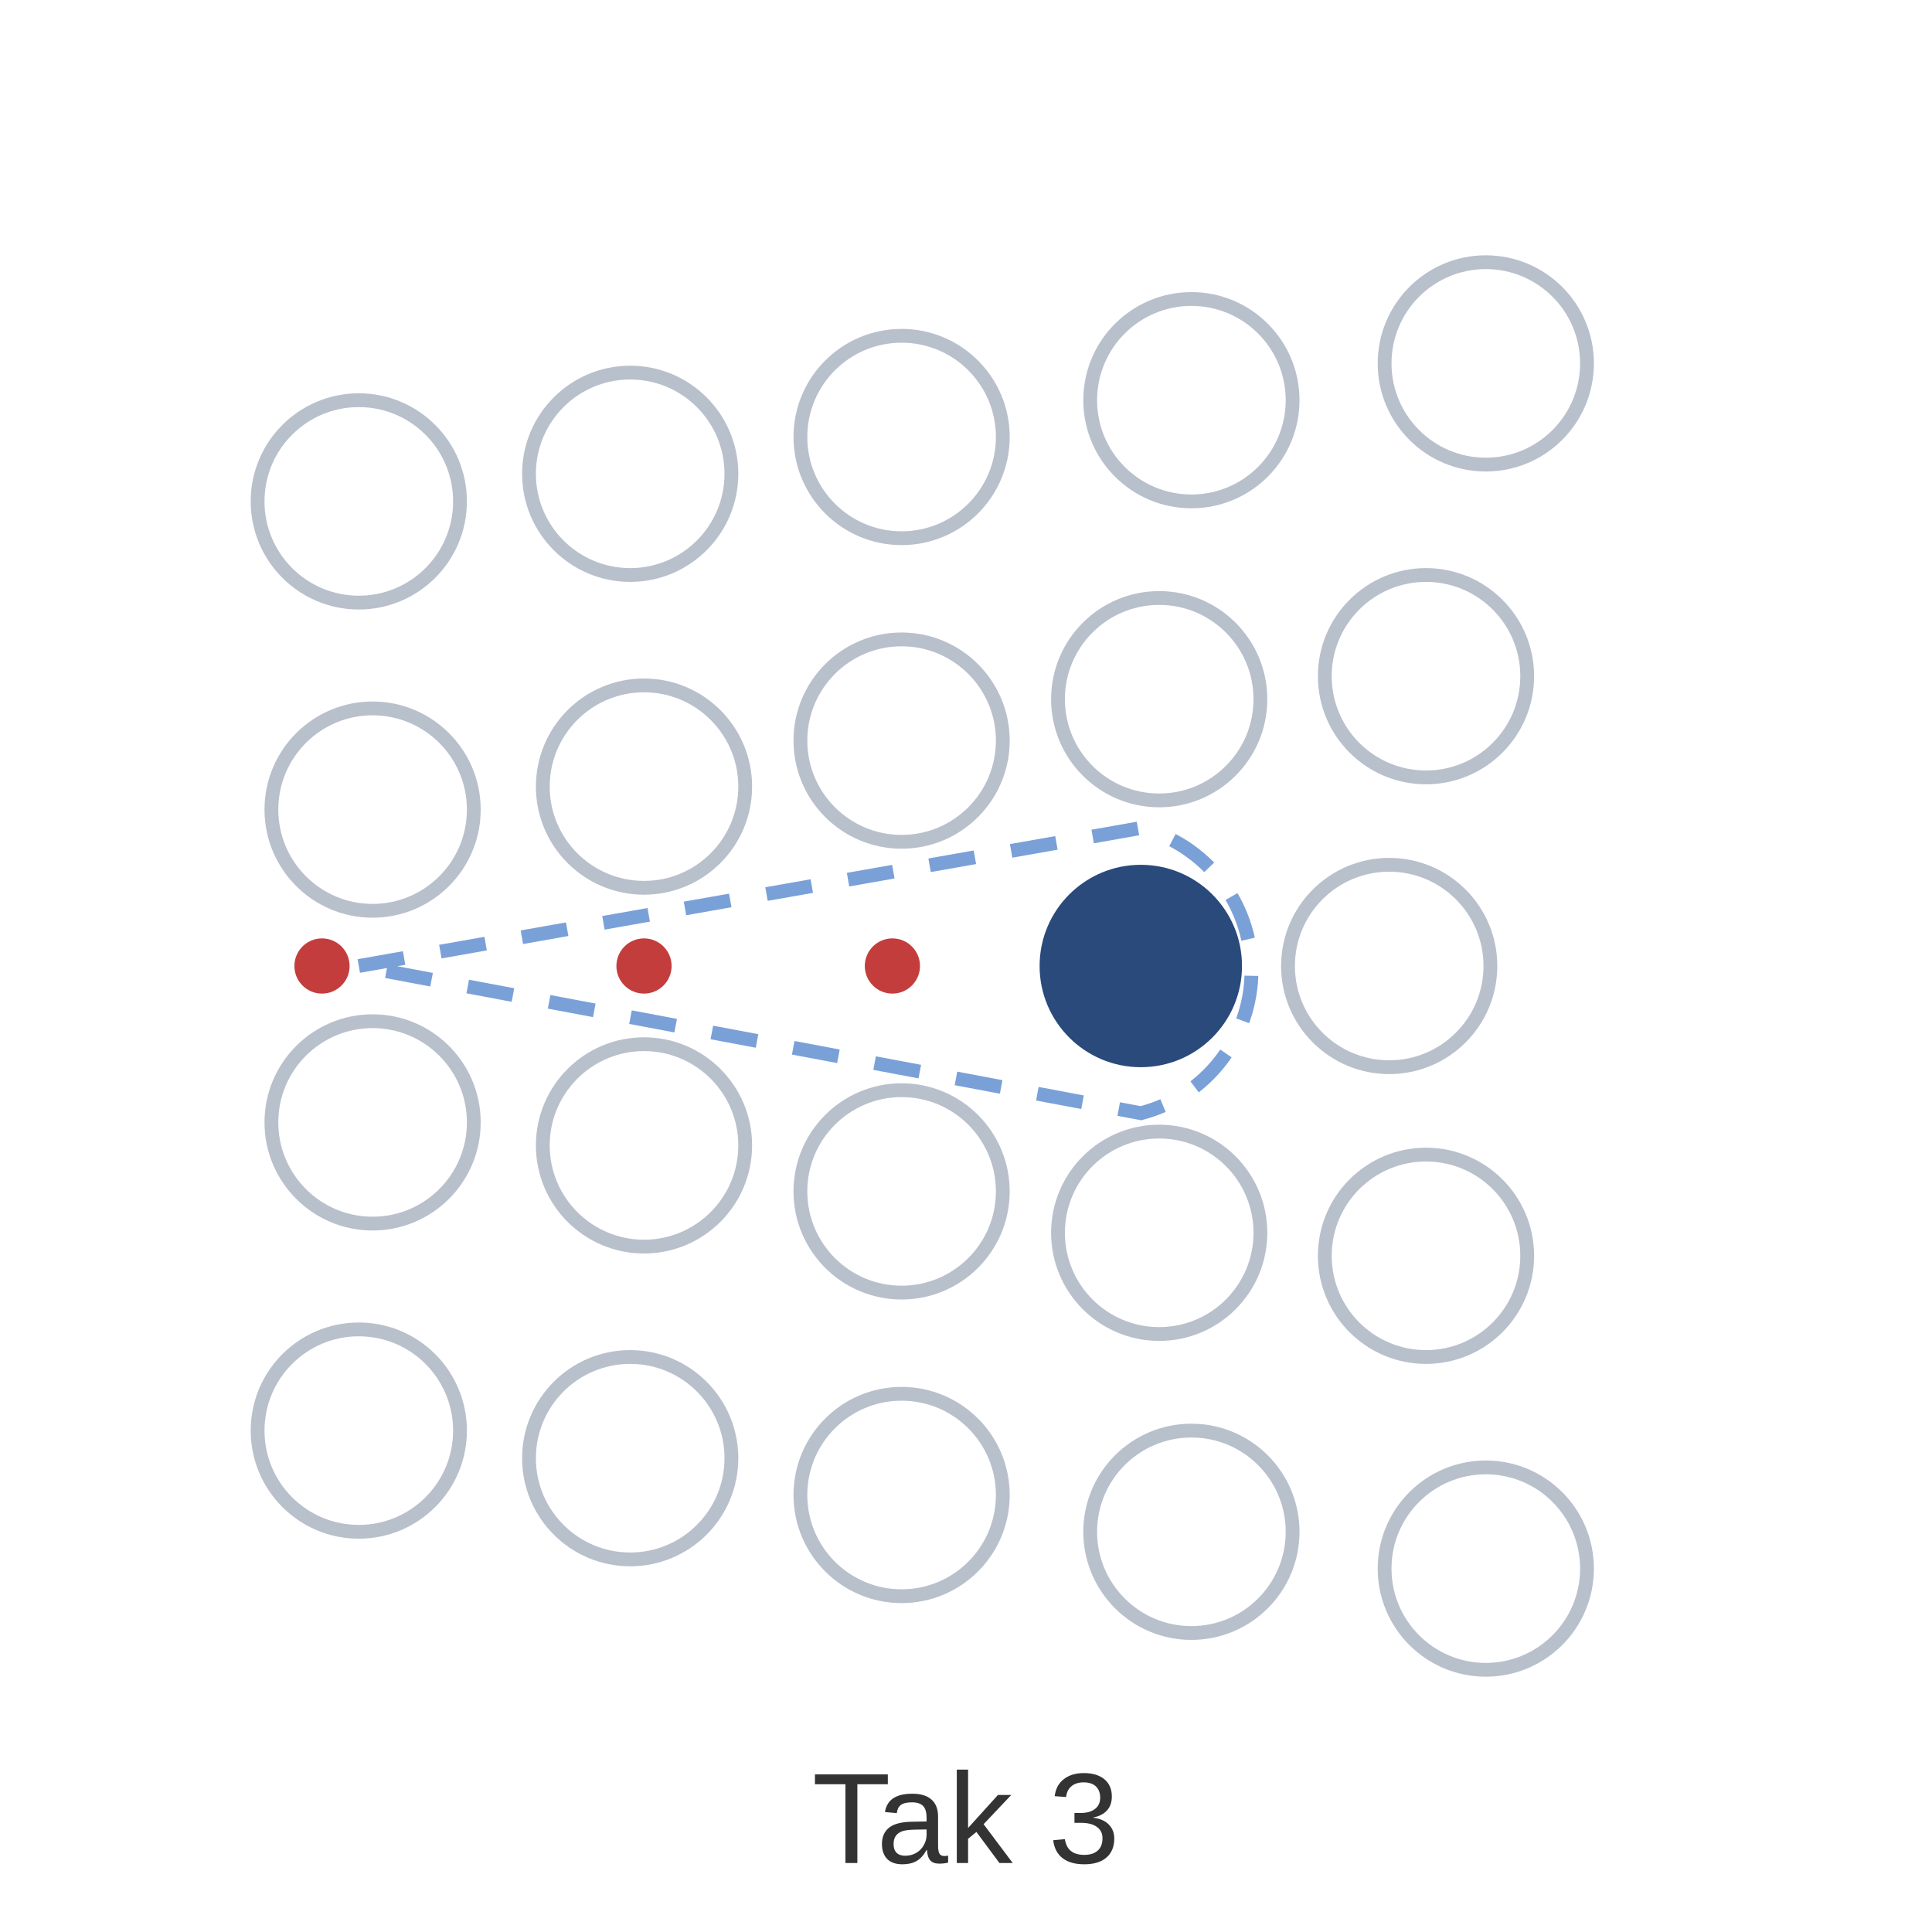
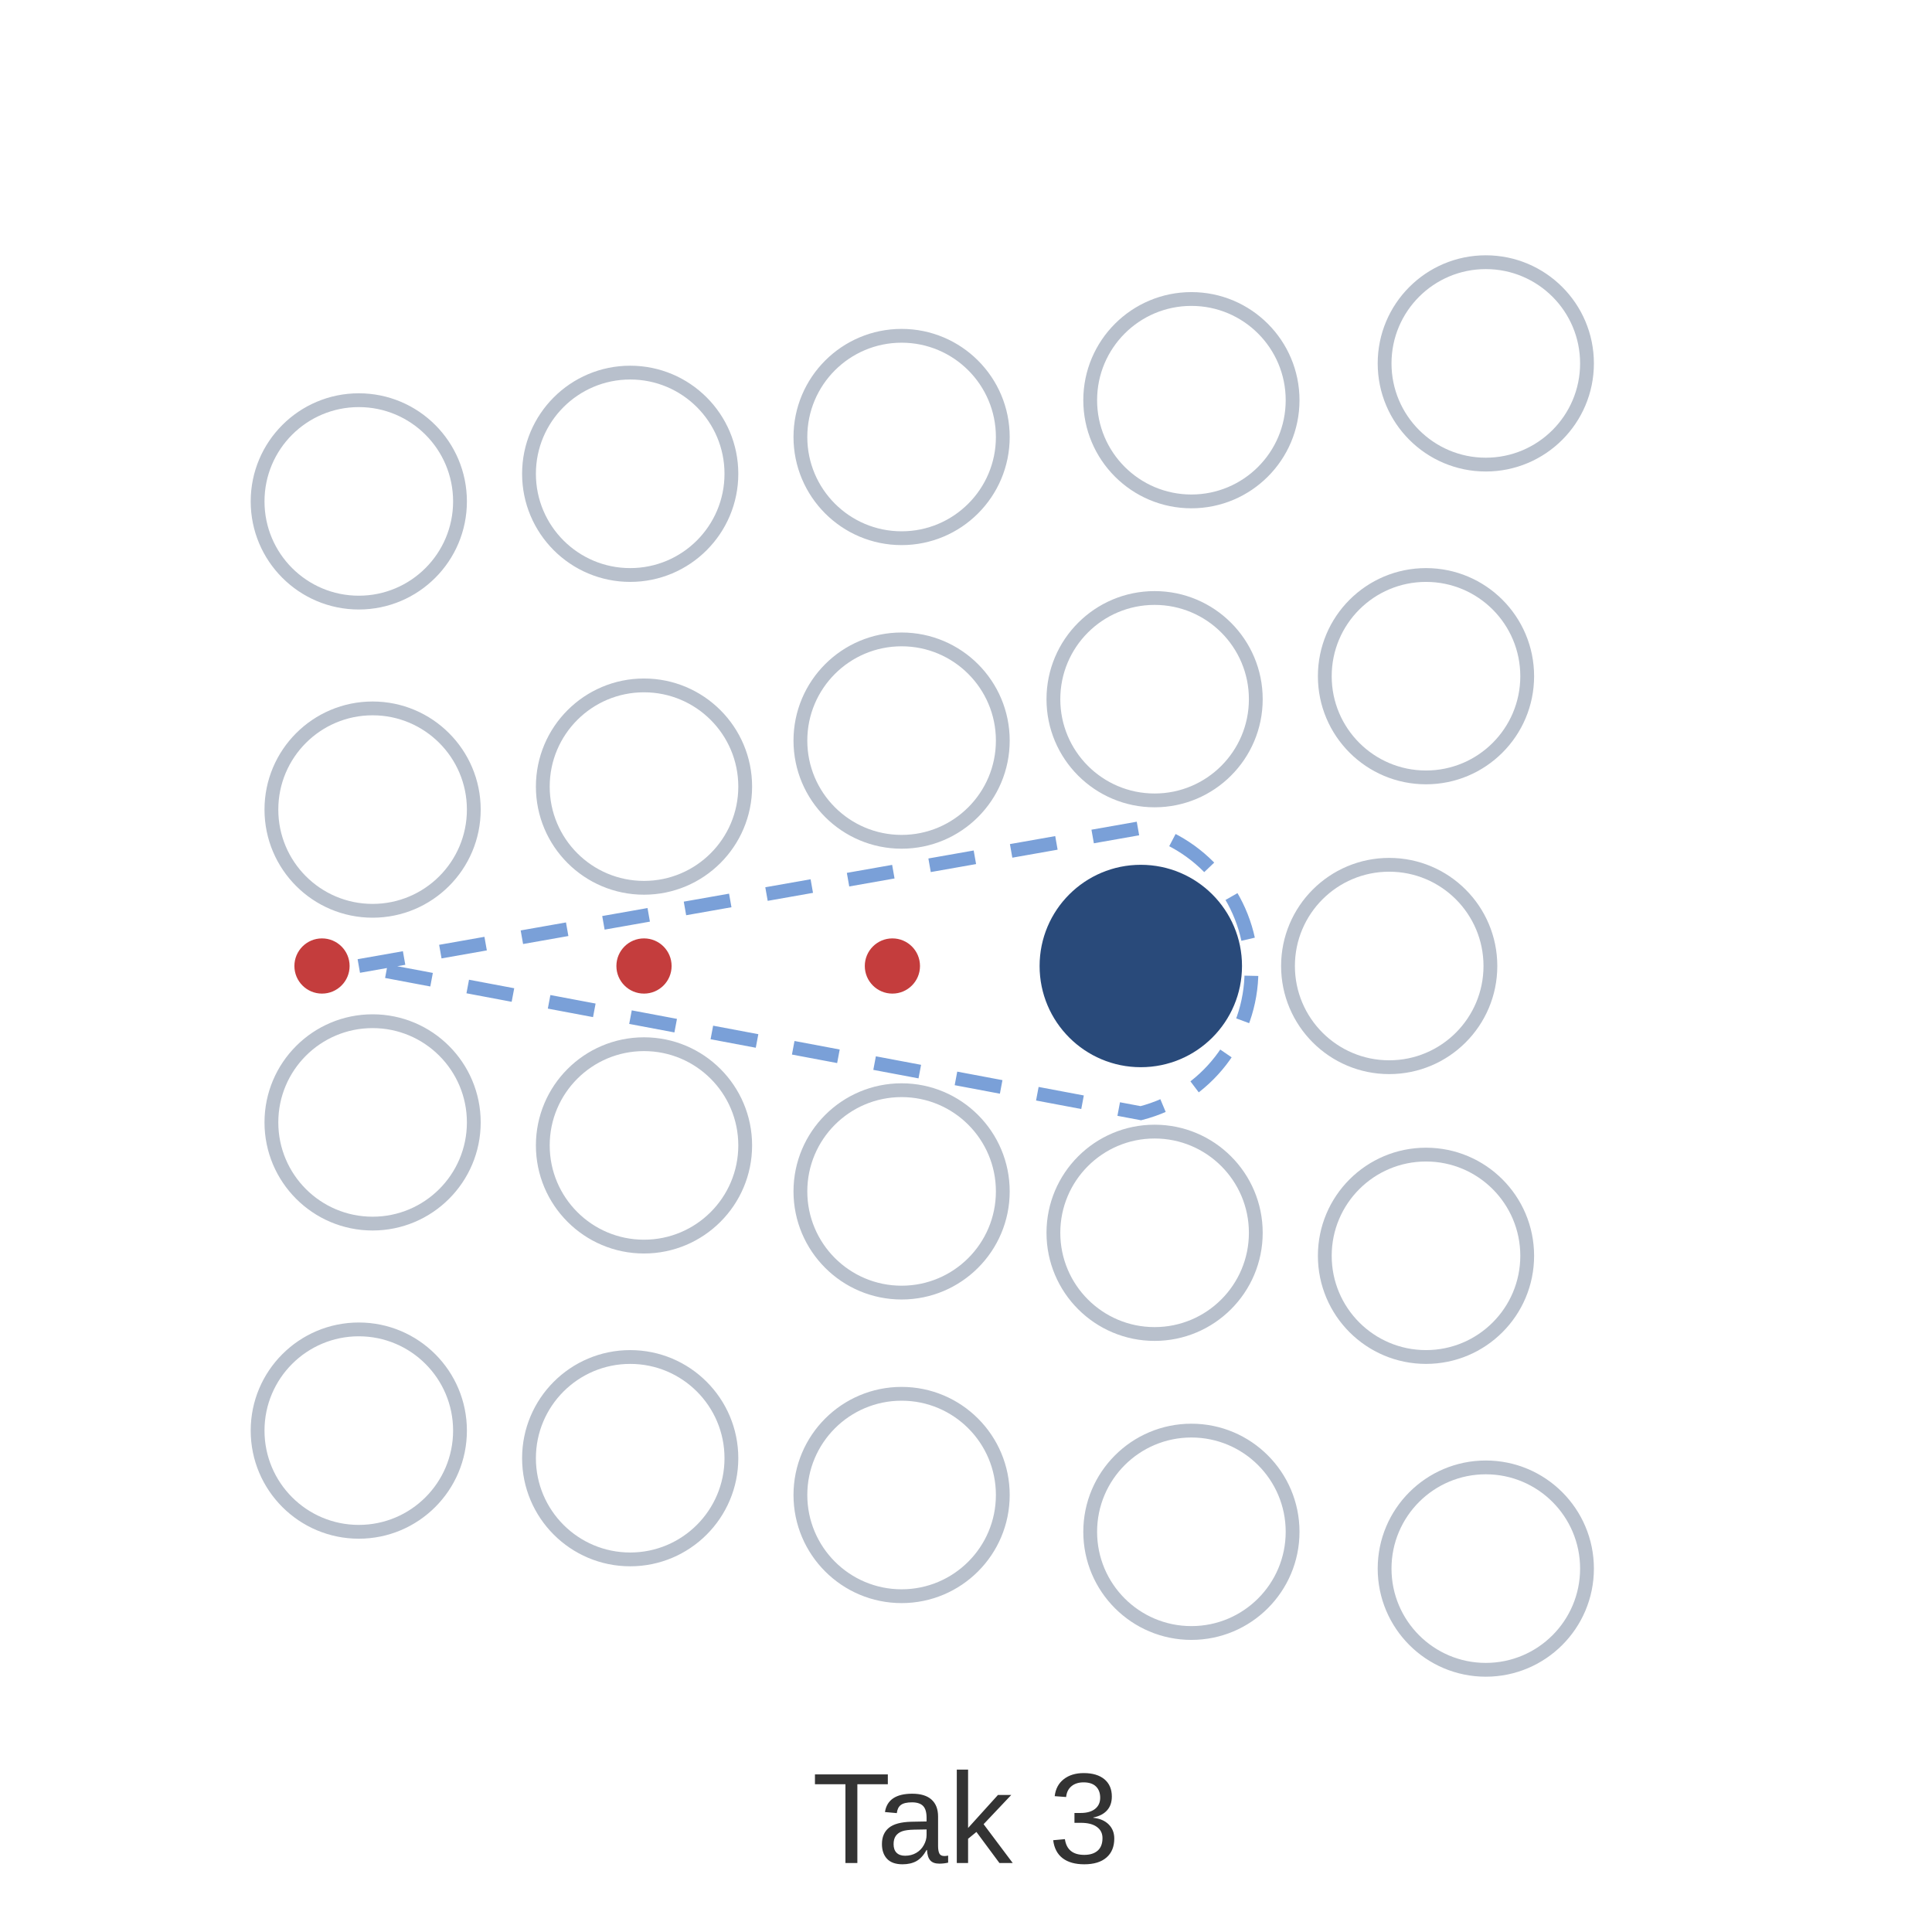
<svg xmlns="http://www.w3.org/2000/svg" width="420" height="420" viewBox="0 0 420 420">
  <rect width="100%" height="100%" fill="white" />
  <g fill="none" stroke="#b8c0cc" stroke-width="3">
    <circle cx="78" cy="109" r="22" />
    <circle cx="137" cy="103" r="22" />
    <circle cx="196" cy="95" r="22" />
    <circle cx="259" cy="87" r="22" />
    <circle cx="323" cy="79" r="22" />
    <circle cx="81" cy="176" r="22" />
    <circle cx="140" cy="171" r="22" />
    <circle cx="196" cy="161" r="22" />
-     <circle cx="252" cy="152" r="22" />
+     <circle cx="251" cy="152" r="22" />
    <circle cx="310" cy="147" r="22" />
    <circle cx="302" cy="210" r="22" />
    <circle cx="81" cy="244" r="22" />
    <circle cx="140" cy="249" r="22" />
    <circle cx="196" cy="259" r="22" />
-     <circle cx="252" cy="268" r="22" />
+     <circle cx="251" cy="268" r="22" />
    <circle cx="310" cy="273" r="22" />
    <circle cx="78" cy="311" r="22" />
    <circle cx="137" cy="317" r="22" />
    <circle cx="196" cy="325" r="22" />
    <circle cx="259" cy="333" r="22" />
    <circle cx="323" cy="341" r="22" />
  </g>
  <circle cx="248" cy="210" r="22" fill="#294a7a" />
  <circle cx="70" cy="210" r="6" fill="#c43d3d" />
  <circle cx="140" cy="210" r="6" fill="#c43d3d" />
  <circle cx="194" cy="210" r="6" fill="#c43d3d" />
  <path d="     M 78 210     L 248 180     A 32 32 0 0 1 248 242     Z" fill="none" stroke="#7aa0d8" stroke-width="3" stroke-dasharray="10 8" />
  <text x="210" y="405" text-anchor="middle" font-family="Arial, sans-serif" font-size="28" fill="#333">
    Tak 3
  </text>
</svg>
